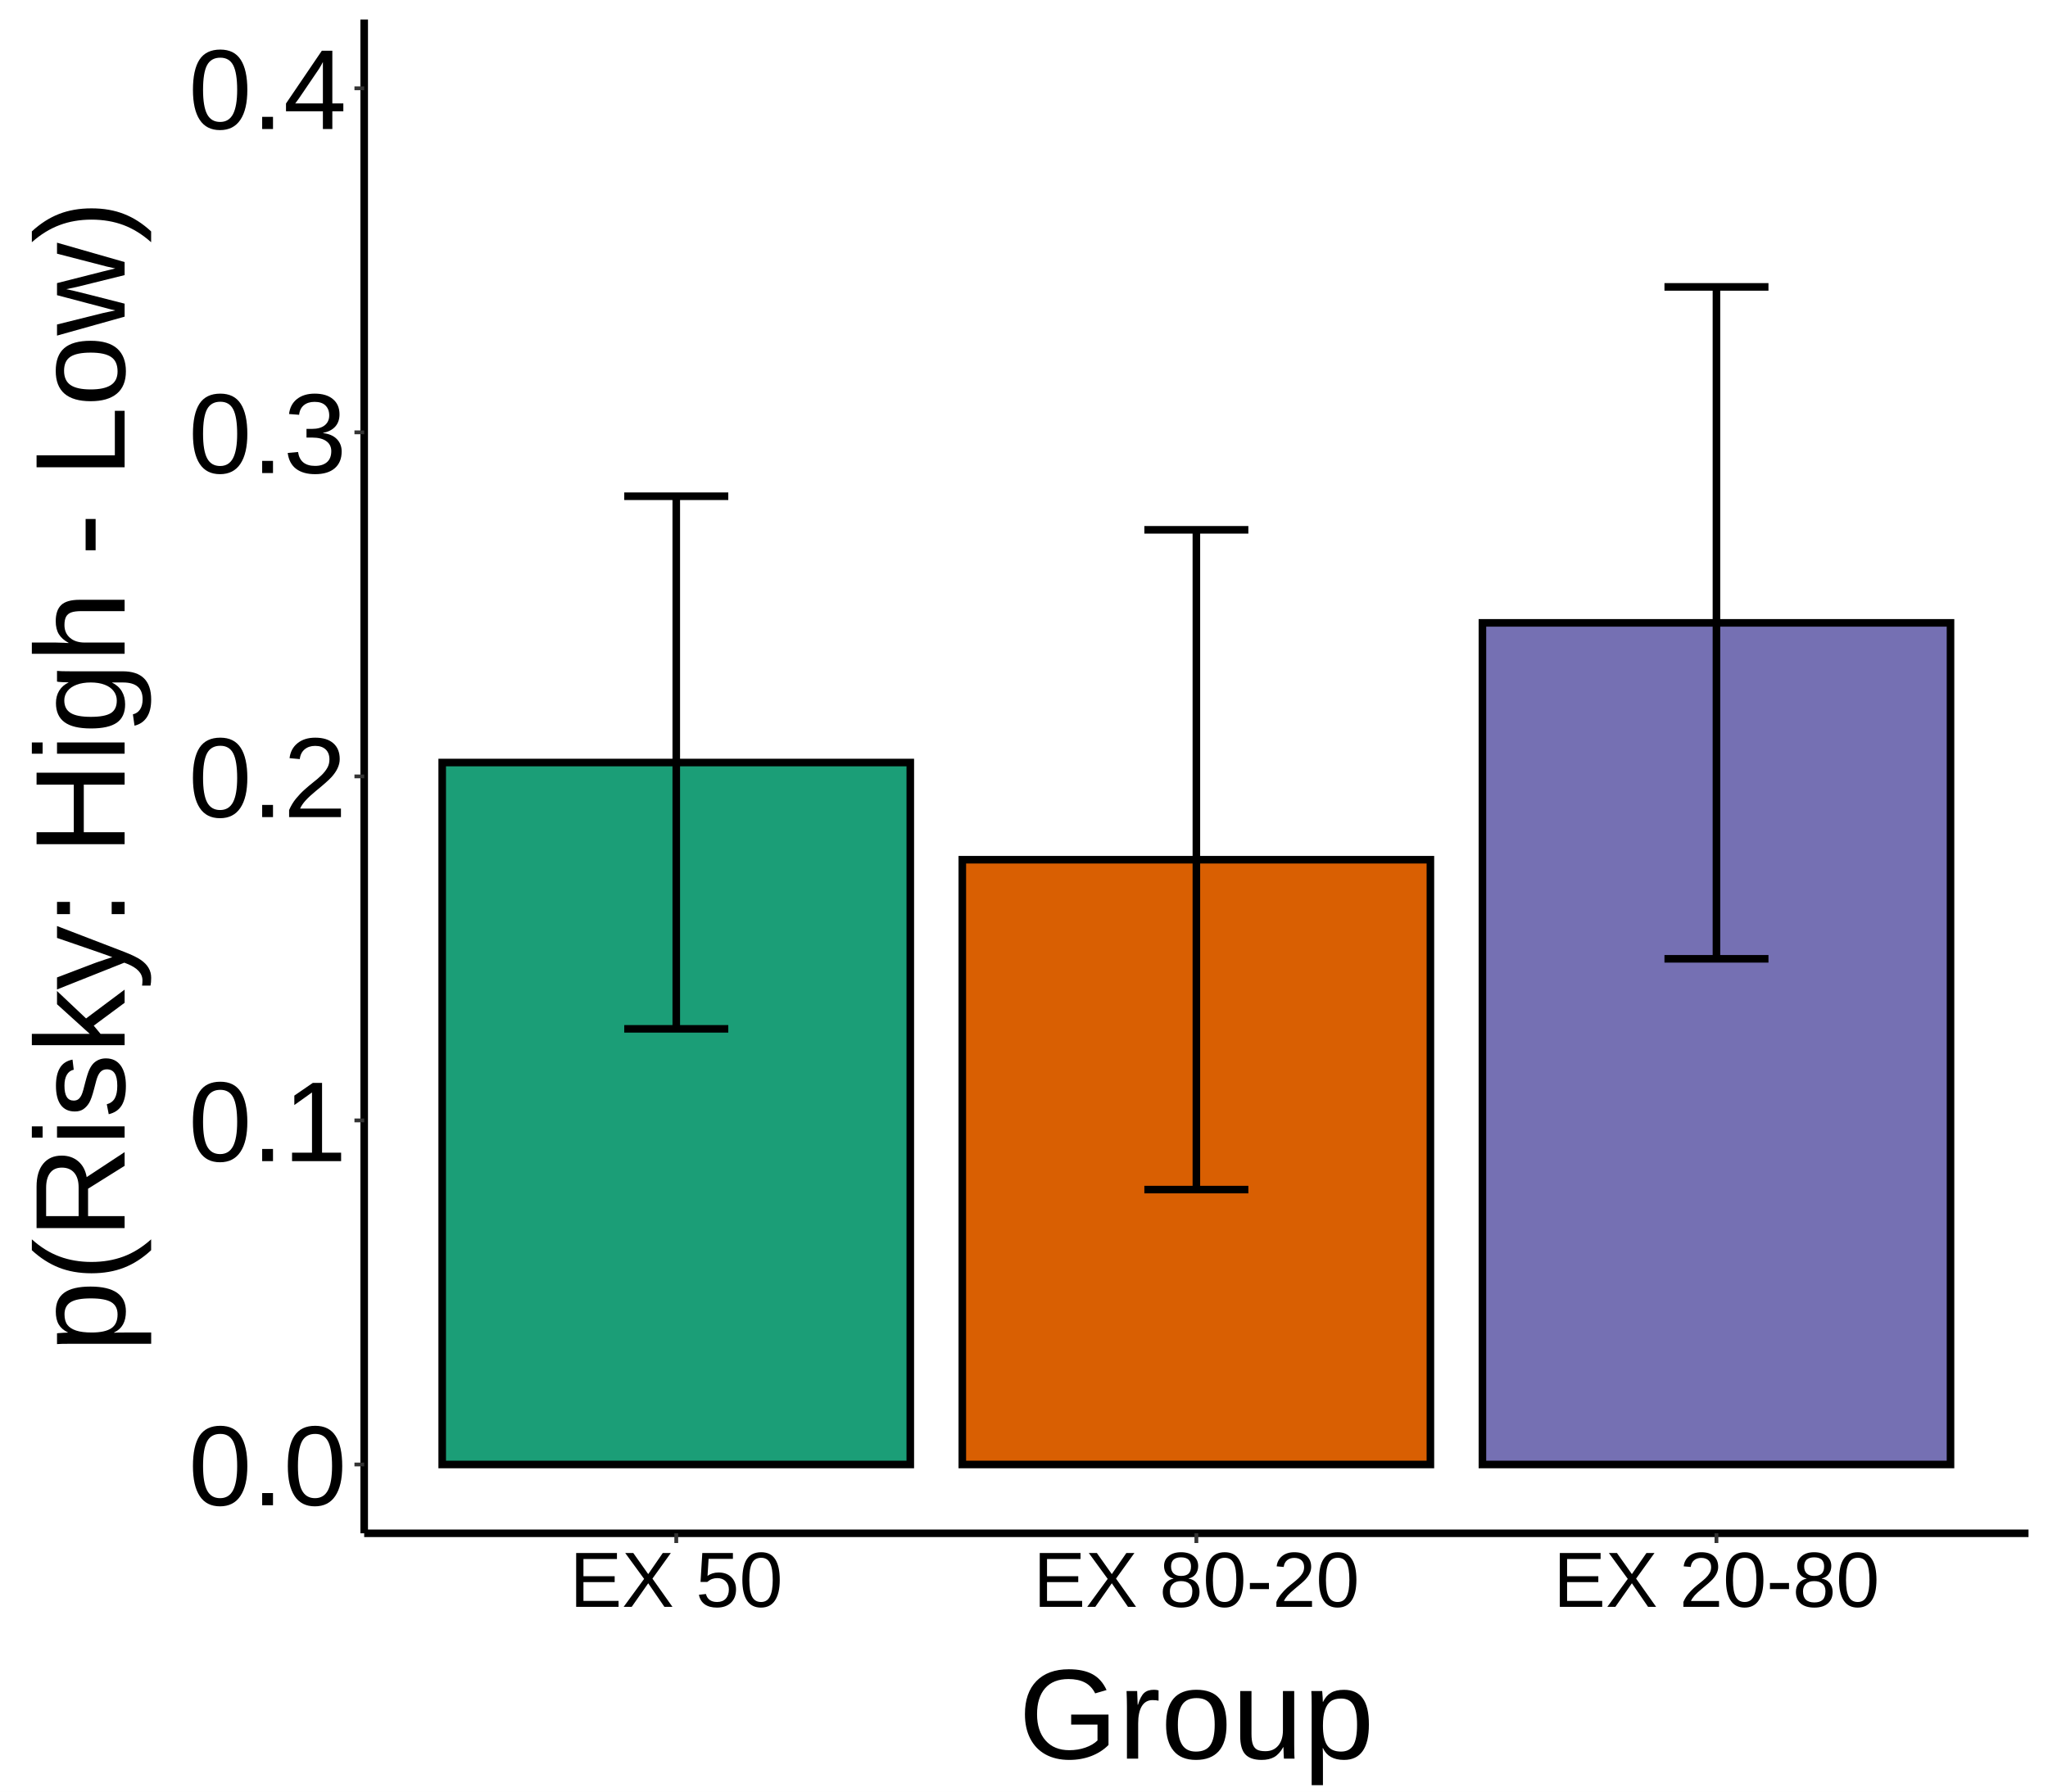
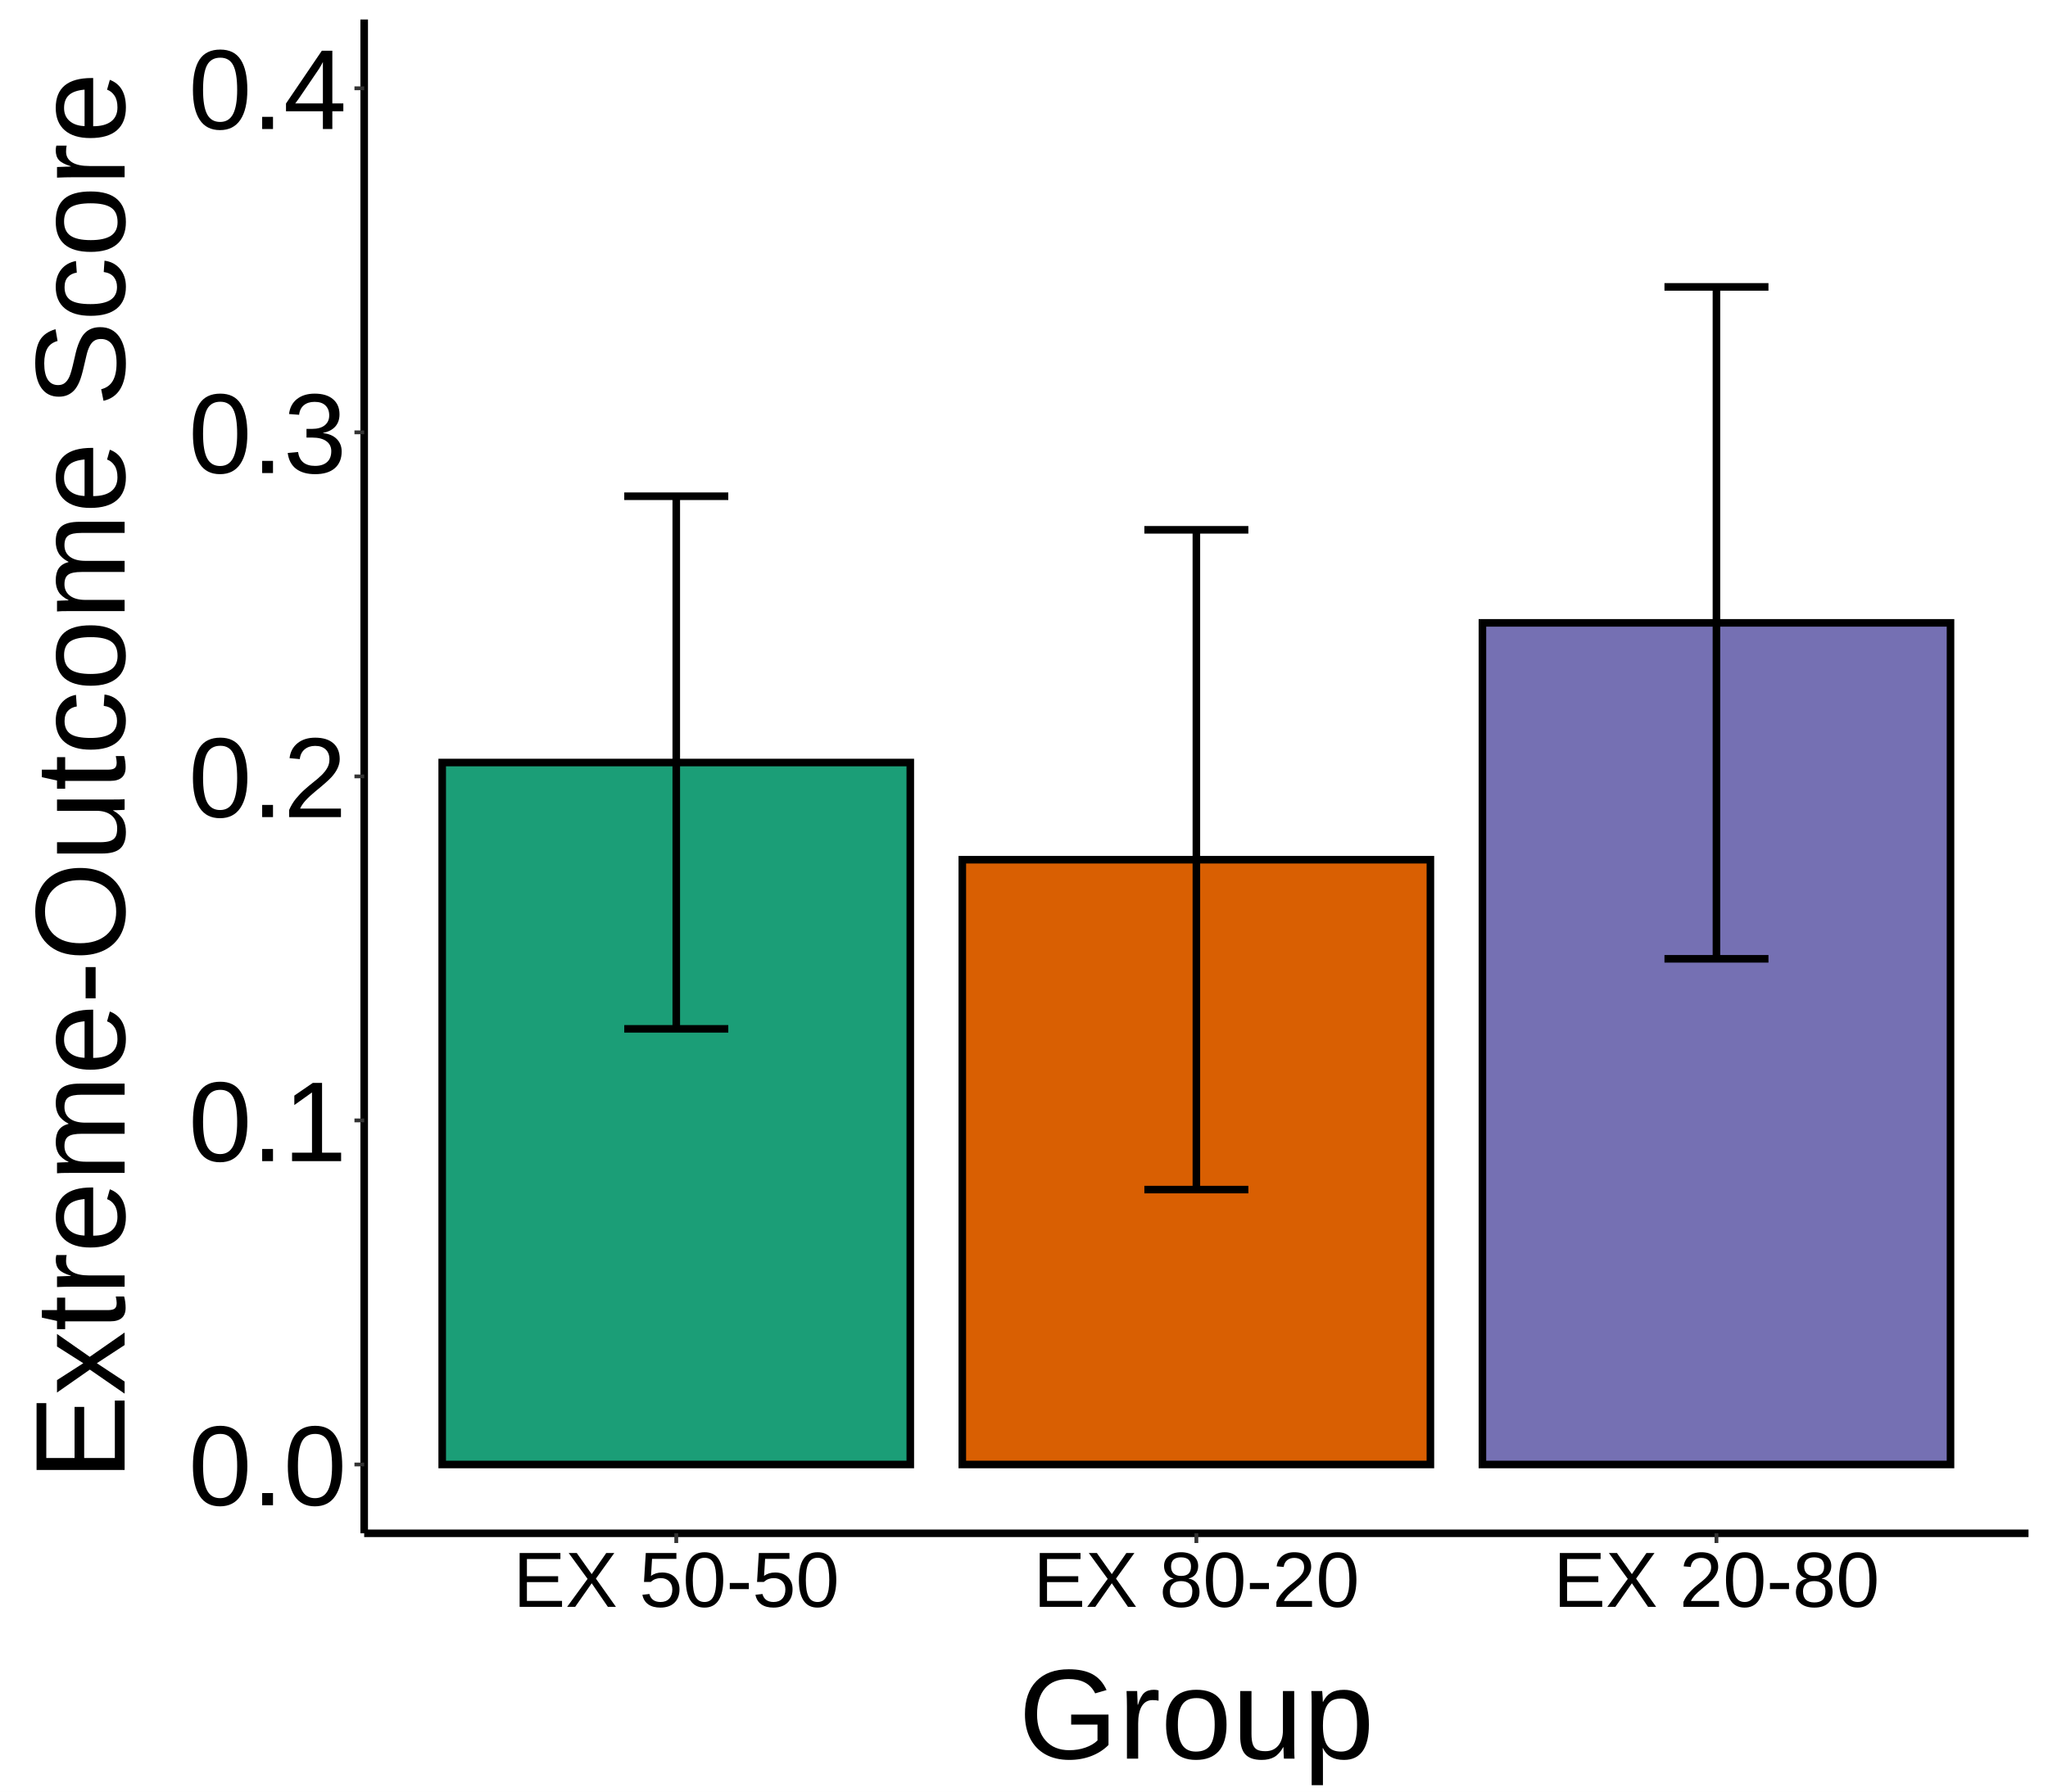
<svg xmlns="http://www.w3.org/2000/svg" class="svglite" width="576.00pt" height="504.00pt" viewBox="0 0 576.00 504.00">
  <defs>
    <style type="text/css">
    .svglite line, .svglite polyline, .svglite polygon, .svglite path, .svglite rect, .svglite circle {
      fill: none;
      stroke: #000000;
      stroke-linecap: round;
      stroke-linejoin: round;
      stroke-miterlimit: 10.00;
    }
    .svglite text {
      white-space: pre;
    }
  </style>
  </defs>
  <rect width="100%" height="100%" style="stroke: none; fill: #FFFFFF;" />
  <defs>
    <clipPath id="cpMC4wMHw1NzYuMDB8MC4wMHw1MDQuMDA=">
      <rect x="0.00" y="0.00" width="576.00" height="504.00" />
    </clipPath>
  </defs>
  <g clip-path="url(#cpMC4wMHw1NzYuMDB8MC4wMHw1MDQuMDA=)">
    <rect x="0.00" y="0.00" width="576.00" height="504.00" style="stroke-width: 1.07; stroke: #FFFFFF; fill: #FFFFFF;" />
  </g>
  <defs>
    <clipPath id="cpMTAyLjQzfDU3MC41Mnw1LjQ4fDQzMS4zNA==">
      <rect x="102.43" y="5.48" width="468.09" height="425.86" />
    </clipPath>
  </defs>
  <g clip-path="url(#cpMTAyLjQzfDU3MC41Mnw1LjQ4fDQzMS4zNA==)">
    <rect x="102.43" y="5.48" width="468.09" height="425.86" style="stroke-width: 1.07; stroke: none; fill: #FFFFFF;" />
    <rect x="124.37" y="214.51" width="131.65" height="197.47" style="stroke-width: 2.13; stroke-linecap: butt; stroke-linejoin: miter; fill: #1B9E77;" />
    <rect x="270.65" y="241.85" width="131.65" height="170.13" style="stroke-width: 2.13; stroke-linecap: butt; stroke-linejoin: miter; fill: #D95F02;" />
    <rect x="416.93" y="175.22" width="131.65" height="236.76" style="stroke-width: 2.13; stroke-linecap: butt; stroke-linejoin: miter; fill: #7570B3;" />
    <polyline points="175.57,139.60 204.83,139.60 " style="stroke-width: 2.13; stroke-linecap: butt;" />
    <polyline points="190.20,139.60 190.20,289.43 " style="stroke-width: 2.13; stroke-linecap: butt;" />
    <polyline points="175.57,289.43 204.83,289.43 " style="stroke-width: 2.13; stroke-linecap: butt;" />
    <polyline points="321.85,149.05 351.10,149.05 " style="stroke-width: 2.13; stroke-linecap: butt;" />
    <polyline points="336.48,149.05 336.48,334.65 " style="stroke-width: 2.13; stroke-linecap: butt;" />
    <polyline points="321.85,334.65 351.10,334.65 " style="stroke-width: 2.13; stroke-linecap: butt;" />
    <polyline points="468.13,80.71 497.38,80.71 " style="stroke-width: 2.13; stroke-linecap: butt;" />
    <polyline points="482.75,80.71 482.75,269.73 " style="stroke-width: 2.13; stroke-linecap: butt;" />
    <polyline points="468.13,269.73 497.38,269.73 " style="stroke-width: 2.13; stroke-linecap: butt;" />
  </g>
  <g clip-path="url(#cpMC4wMHw1NzYuMDB8MC4wMHw1MDQuMDA=)">
    <polyline points="102.43,431.34 102.43,5.48 " style="stroke-width: 2.13; stroke-linecap: butt;" />
    <text x="97.50" y="423.44" text-anchor="end" style="font-size: 32.00px; font-family: &quot;Arial&quot;;" textLength="44.49px" lengthAdjust="spacingAndGlyphs">0.0</text>
    <text x="97.50" y="326.65" text-anchor="end" style="font-size: 32.00px; font-family: &quot;Arial&quot;;" textLength="44.49px" lengthAdjust="spacingAndGlyphs">0.1</text>
    <text x="97.50" y="229.86" text-anchor="end" style="font-size: 32.00px; font-family: &quot;Arial&quot;;" textLength="44.49px" lengthAdjust="spacingAndGlyphs">0.2</text>
    <text x="97.50" y="133.08" text-anchor="end" style="font-size: 32.00px; font-family: &quot;Arial&quot;;" textLength="44.49px" lengthAdjust="spacingAndGlyphs">0.3</text>
    <text x="97.50" y="36.29" text-anchor="end" style="font-size: 32.00px; font-family: &quot;Arial&quot;;" textLength="44.49px" lengthAdjust="spacingAndGlyphs">0.4</text>
    <polyline points="99.69,411.98 102.43,411.98 " style="stroke-width: 1.07; stroke: #333333; stroke-linecap: butt;" />
    <polyline points="99.69,315.19 102.43,315.19 " style="stroke-width: 1.07; stroke: #333333; stroke-linecap: butt;" />
    <polyline points="99.69,218.41 102.43,218.41 " style="stroke-width: 1.07; stroke: #333333; stroke-linecap: butt;" />
    <polyline points="99.69,121.62 102.43,121.62 " style="stroke-width: 1.07; stroke: #333333; stroke-linecap: butt;" />
    <polyline points="99.69,24.84 102.43,24.84 " style="stroke-width: 1.07; stroke: #333333; stroke-linecap: butt;" />
    <polyline points="102.43,431.34 570.52,431.34 " style="stroke-width: 2.13; stroke-linecap: butt;" />
    <polyline points="190.20,434.08 190.20,431.34 " style="stroke-width: 1.07; stroke: #333333; stroke-linecap: butt;" />
    <polyline points="336.48,434.08 336.48,431.34 " style="stroke-width: 1.07; stroke: #333333; stroke-linecap: butt;" />
    <polyline points="482.75,434.08 482.75,431.34 " style="stroke-width: 1.07; stroke: #333333; stroke-linecap: butt;" />
-     <text x="190.20" y="452.02" text-anchor="middle" style="font-size: 22.00px; font-family: &quot;Arial&quot;;" textLength="59.94px" lengthAdjust="spacingAndGlyphs">EX 50</text>
+     <text x="190.20" y="452.02" text-anchor="middle" style="font-size: 22.00px; font-family: &quot;Arial&quot;;" textLength="91.75px" lengthAdjust="spacingAndGlyphs">EX 50-50</text>
    <text x="336.48" y="452.02" text-anchor="middle" style="font-size: 22.00px; font-family: &quot;Arial&quot;;" textLength="91.75px" lengthAdjust="spacingAndGlyphs">EX 80-20</text>
    <text x="482.75" y="452.02" text-anchor="middle" style="font-size: 22.00px; font-family: &quot;Arial&quot;;" textLength="91.75px" lengthAdjust="spacingAndGlyphs">EX 20-80</text>
    <text x="336.48" y="494.73" text-anchor="middle" style="font-size: 36.00px; font-family: &quot;Arial&quot;;" textLength="100.06px" lengthAdjust="spacingAndGlyphs">Group</text>
-     <text transform="translate(35.05,218.41) rotate(-90)" text-anchor="middle" style="font-size: 36.00px; font-family: &quot;Arial&quot;;" textLength="324.08px" lengthAdjust="spacingAndGlyphs">p(Risky: High - Low)</text>
+     <text transform="translate(35.05,218.41) rotate(-90)" text-anchor="middle" style="font-size: 36.00px; font-family: &quot;Arial&quot;;" textLength="396.13px" lengthAdjust="spacingAndGlyphs">Extreme-Outcome Score</text>
  </g>
</svg>
